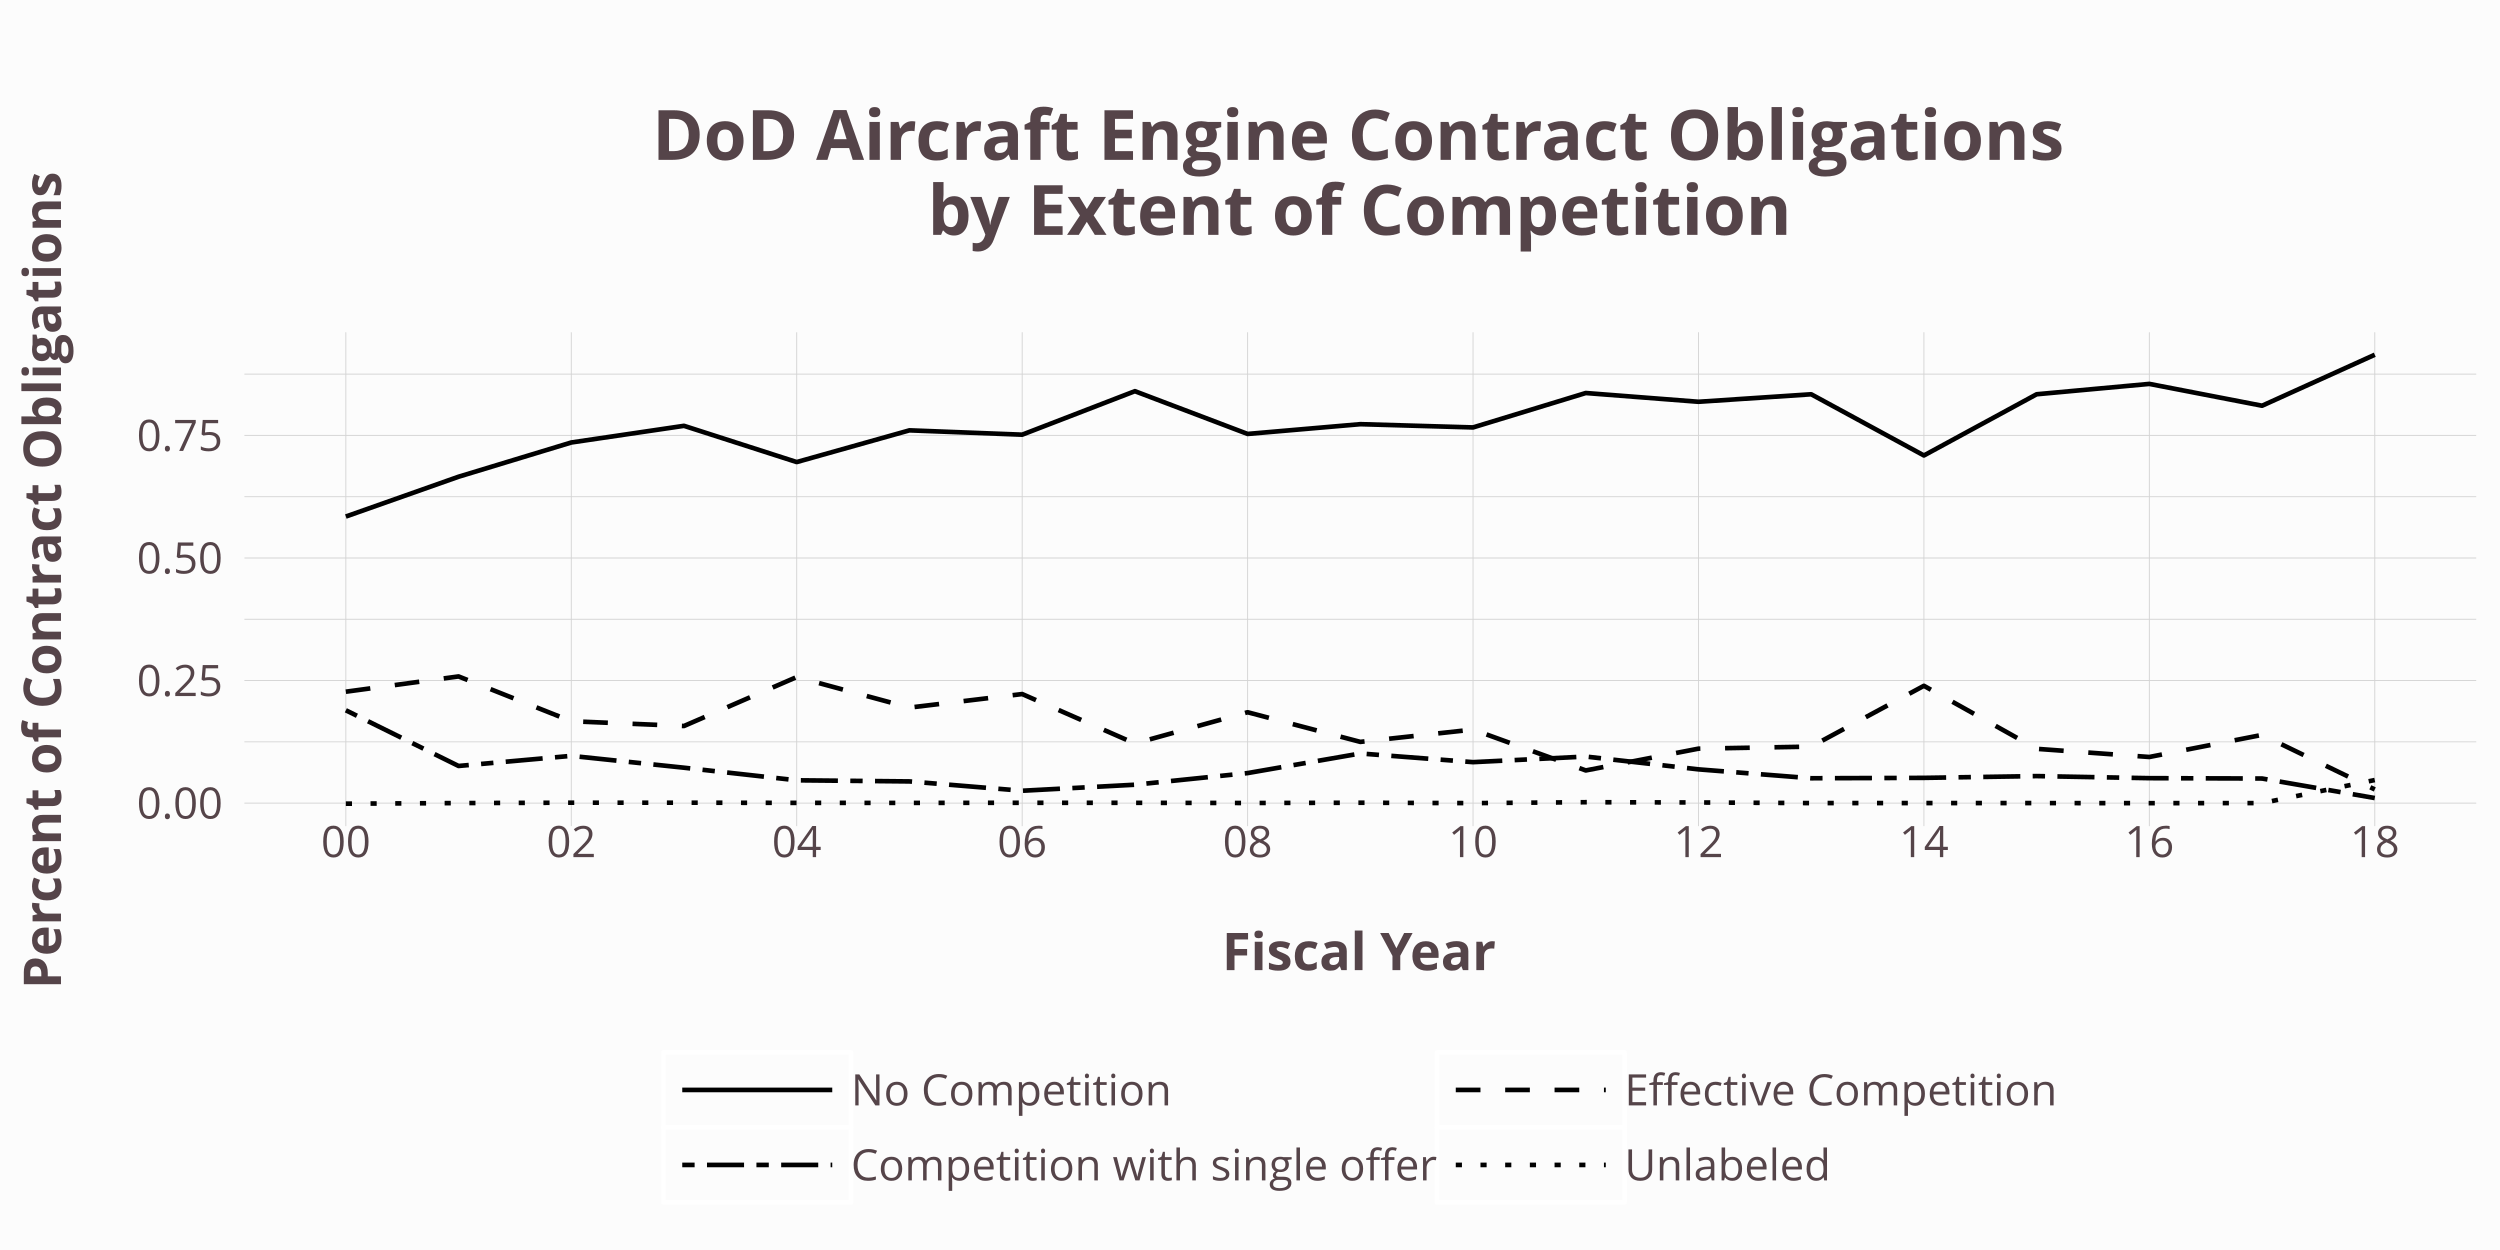
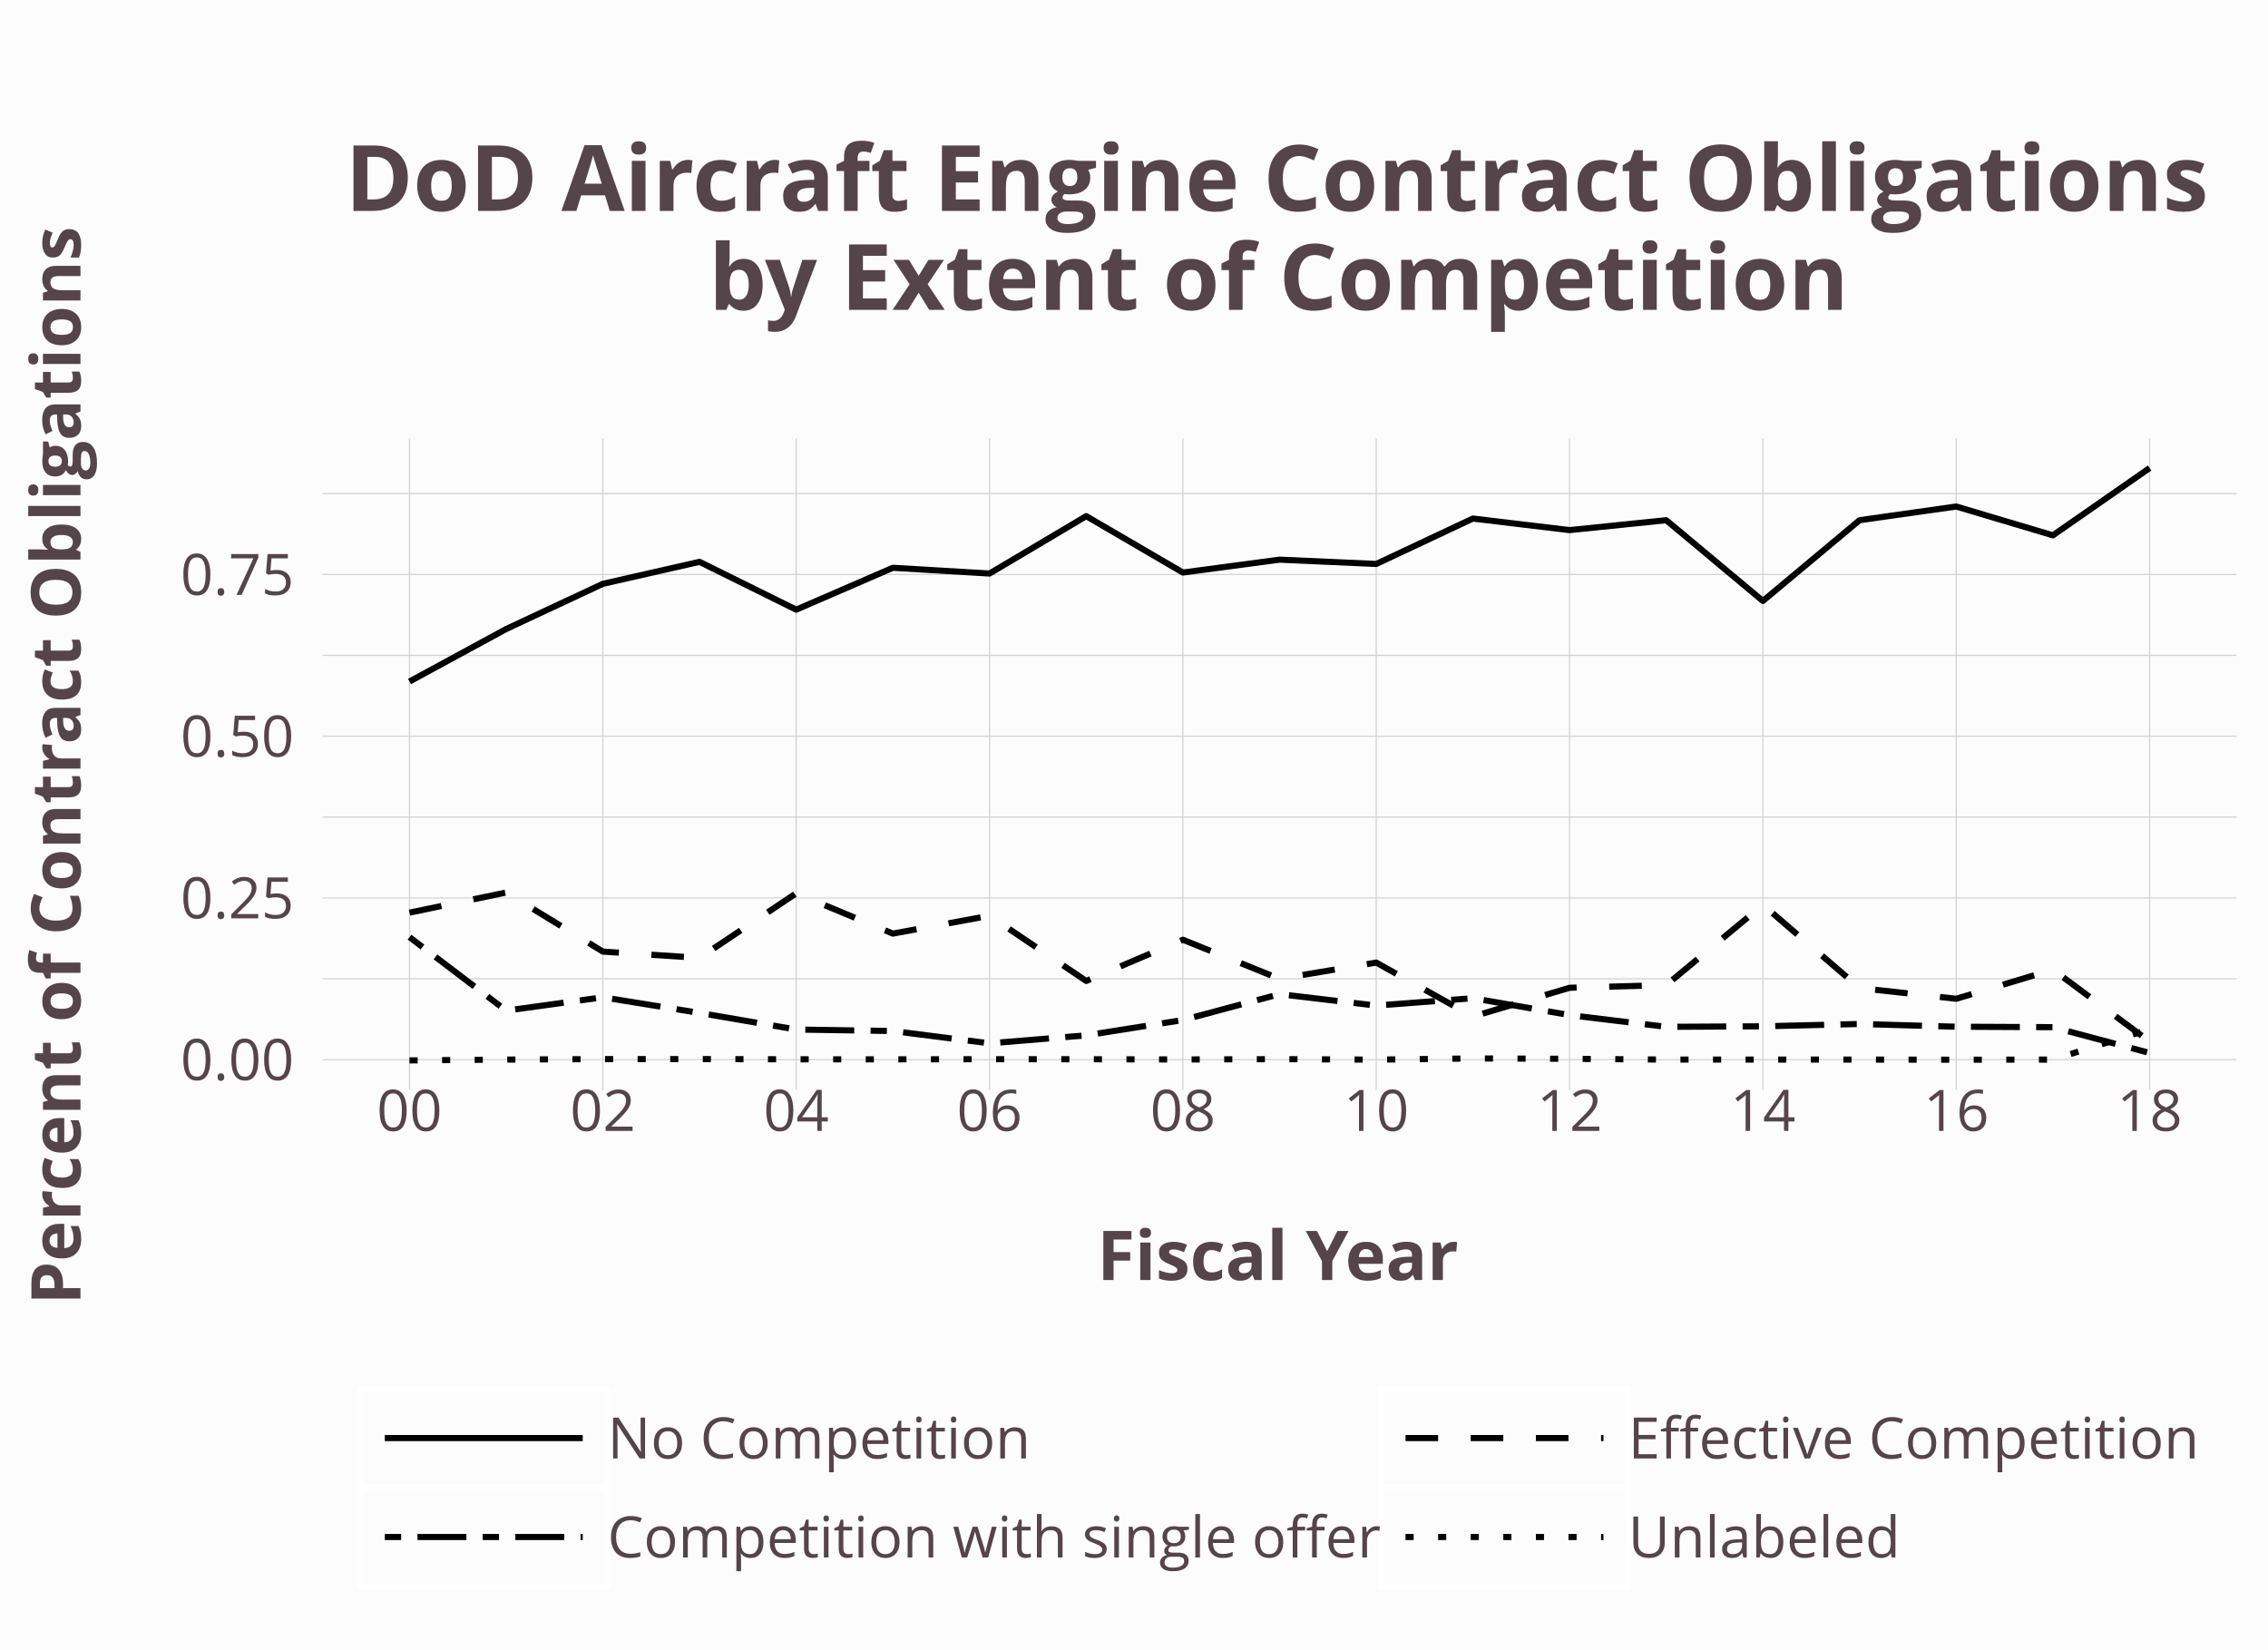
- <svg xmlns="http://www.w3.org/2000/svg" viewBox="0 0 576.00 288.00">
+ <svg xmlns="http://www.w3.org/2000/svg" viewBox="0 0 396.00 288.00">
  <defs>
    <style type="text/css">
    line, polyline, path, rect, circle {
      fill: none;
      stroke: #000000;
      stroke-linecap: round;
      stroke-linejoin: round;
      stroke-miterlimit: 10.00;
    }
  </style>
  </defs>
  <rect width="100%" height="100%" style="stroke: none; fill: #FFFFFF;" />
-   <rect x="0.00" y="0.00" width="576.00" height="288.00" style="stroke-width: 1.07; stroke: #FCFCFC; fill: #FCFCFC;" />
+   <rect x="0.00" y="0.00" width="396.00" height="288.00" style="stroke-width: 1.07; stroke: #FCFCFC; fill: #FCFCFC;" />
  <defs>
-     <clipPath id="cpNTYuMzExfDU3MC41MjF8MTkwLjM0M3w3Ni41NTcz">
-       <rect x="56.31" y="76.56" width="514.21" height="113.79" />
+     <clipPath id="cpNTYuMzExfDM5MC41MjF8MTkwLjM0M3w3Ni41NTcz">
+       <rect x="56.31" y="76.56" width="334.21" height="113.79" />
    </clipPath>
  </defs>
-   <rect x="56.31" y="76.56" width="514.21" height="113.79" style="stroke-width: 1.07; stroke: #FCFCFC; fill: #FCFCFC;" clip-path="url(#cpNTYuMzExfDU3MC41MjF8MTkwLjM0M3w3Ni41NTcz)" />
-   <polyline points="56.31,170.92 570.52,170.92 " style="stroke-width: 0.21; stroke: #D3D3D3; stroke-linecap: butt;" clip-path="url(#cpNTYuMzExfDU3MC41MjF8MTkwLjM0M3w3Ni41NTcz)" />
-   <polyline points="56.31,142.68 570.52,142.68 " style="stroke-width: 0.21; stroke: #D3D3D3; stroke-linecap: butt;" clip-path="url(#cpNTYuMzExfDU3MC41MjF8MTkwLjM0M3w3Ni41NTcz)" />
-   <polyline points="56.31,114.44 570.52,114.44 " style="stroke-width: 0.21; stroke: #D3D3D3; stroke-linecap: butt;" clip-path="url(#cpNTYuMzExfDU3MC41MjF8MTkwLjM0M3w3Ni41NTcz)" />
-   <polyline points="56.31,86.20 570.52,86.20 " style="stroke-width: 0.21; stroke: #D3D3D3; stroke-linecap: butt;" clip-path="url(#cpNTYuMzExfDU3MC41MjF8MTkwLjM0M3w3Ni41NTcz)" />
-   <polyline points="56.31,185.04 570.52,185.04 " style="stroke-width: 0.21; stroke: #D3D3D3; stroke-linecap: butt;" clip-path="url(#cpNTYuMzExfDU3MC41MjF8MTkwLjM0M3w3Ni41NTcz)" />
-   <polyline points="56.31,156.80 570.52,156.80 " style="stroke-width: 0.21; stroke: #D3D3D3; stroke-linecap: butt;" clip-path="url(#cpNTYuMzExfDU3MC41MjF8MTkwLjM0M3w3Ni41NTcz)" />
-   <polyline points="56.31,128.56 570.52,128.56 " style="stroke-width: 0.21; stroke: #D3D3D3; stroke-linecap: butt;" clip-path="url(#cpNTYuMzExfDU3MC41MjF8MTkwLjM0M3w3Ni41NTcz)" />
-   <polyline points="56.31,100.32 570.52,100.32 " style="stroke-width: 0.21; stroke: #D3D3D3; stroke-linecap: butt;" clip-path="url(#cpNTYuMzExfDU3MC41MjF8MTkwLjM0M3w3Ni41NTcz)" />
-   <polyline points="79.68,190.34 79.68,76.56 " style="stroke-width: 0.21; stroke: #D3D3D3; stroke-linecap: butt;" clip-path="url(#cpNTYuMzExfDU3MC41MjF8MTkwLjM0M3w3Ni41NTcz)" />
-   <polyline points="131.62,190.34 131.62,76.56 " style="stroke-width: 0.21; stroke: #D3D3D3; stroke-linecap: butt;" clip-path="url(#cpNTYuMzExfDU3MC41MjF8MTkwLjM0M3w3Ni41NTcz)" />
-   <polyline points="183.56,190.34 183.56,76.56 " style="stroke-width: 0.21; stroke: #D3D3D3; stroke-linecap: butt;" clip-path="url(#cpNTYuMzExfDU3MC41MjF8MTkwLjM0M3w3Ni41NTcz)" />
-   <polyline points="235.51,190.34 235.51,76.56 " style="stroke-width: 0.21; stroke: #D3D3D3; stroke-linecap: butt;" clip-path="url(#cpNTYuMzExfDU3MC41MjF8MTkwLjM0M3w3Ni41NTcz)" />
-   <polyline points="287.45,190.34 287.45,76.56 " style="stroke-width: 0.21; stroke: #D3D3D3; stroke-linecap: butt;" clip-path="url(#cpNTYuMzExfDU3MC41MjF8MTkwLjM0M3w3Ni41NTcz)" />
-   <polyline points="339.39,190.34 339.39,76.56 " style="stroke-width: 0.21; stroke: #D3D3D3; stroke-linecap: butt;" clip-path="url(#cpNTYuMzExfDU3MC41MjF8MTkwLjM0M3w3Ni41NTcz)" />
-   <polyline points="391.33,190.34 391.33,76.56 " style="stroke-width: 0.21; stroke: #D3D3D3; stroke-linecap: butt;" clip-path="url(#cpNTYuMzExfDU3MC41MjF8MTkwLjM0M3w3Ni41NTcz)" />
-   <polyline points="443.27,190.34 443.27,76.56 " style="stroke-width: 0.21; stroke: #D3D3D3; stroke-linecap: butt;" clip-path="url(#cpNTYuMzExfDU3MC41MjF8MTkwLjM0M3w3Ni41NTcz)" />
-   <polyline points="495.21,190.34 495.21,76.56 " style="stroke-width: 0.21; stroke: #D3D3D3; stroke-linecap: butt;" clip-path="url(#cpNTYuMzExfDU3MC41MjF8MTkwLjM0M3w3Ni41NTcz)" />
-   <polyline points="547.15,190.34 547.15,76.56 " style="stroke-width: 0.21; stroke: #D3D3D3; stroke-linecap: butt;" clip-path="url(#cpNTYuMzExfDU3MC41MjF8MTkwLjM0M3w3Ni41NTcz)" />
-   <polyline points="79.68,119.01 105.65,109.84 131.62,101.95 157.59,98.11 183.56,106.46 209.54,99.15 235.51,100.15 261.48,90.13 287.45,99.98 313.42,97.73 339.39,98.48 365.36,90.55 391.33,92.57 417.30,90.84 443.27,104.94 469.24,90.84 495.21,88.45 521.18,93.48 547.15,81.73 " style="stroke-width: 1.07; stroke-linecap: butt;" clip-path="url(#cpNTYuMzExfDU3MC41MjF8MTkwLjM0M3w3Ni41NTcz)" />
-   <polyline points="79.68,163.65 105.65,176.48 131.62,174.15 157.59,176.88 183.56,179.78 209.54,180.04 235.51,182.19 261.48,180.80 287.45,178.12 313.42,173.60 339.39,175.60 365.36,174.31 391.33,177.26 417.30,179.31 443.27,179.22 469.24,178.81 495.21,179.29 521.18,179.37 547.15,183.87 " style="stroke-width: 1.07; stroke-dasharray: 2.85,2.85,8.54,2.85; stroke-linecap: butt;" clip-path="url(#cpNTYuMzExfDU3MC41MjF8MTkwLjM0M3w3Ni41NTcz)" />
-   <polyline points="79.68,159.37 105.65,155.85 131.62,166.17 157.59,167.27 183.56,155.99 209.54,163.03 235.51,159.91 261.48,171.30 287.45,164.10 313.42,170.93 339.39,168.09 365.36,177.51 391.33,172.49 417.30,172.02 443.27,158.01 469.24,172.53 495.21,174.41 521.18,169.32 547.15,181.89 " style="stroke-width: 1.07; stroke-dasharray: 5.69,5.69; stroke-linecap: butt;" clip-path="url(#cpNTYuMzExfDU3MC41MjF8MTkwLjM0M3w3Ni41NTcz)" />
-   <polyline points="79.68,185.17 105.65,185.03 131.62,184.94 157.59,184.94 183.56,184.98 209.54,184.99 235.51,184.96 261.48,184.97 287.45,185.01 313.42,184.95 339.39,185.04 365.36,184.83 391.33,184.89 417.30,185.03 443.27,185.03 469.24,185.03 495.21,185.05 521.18,185.03 547.15,179.72 " style="stroke-width: 1.07; stroke-dasharray: 1.42,4.27; stroke-linecap: butt;" clip-path="url(#cpNTYuMzExfDU3MC41MjF8MTkwLjM0M3w3Ni41NTcz)" />
+   <rect x="56.31" y="76.56" width="334.21" height="113.79" style="stroke-width: 1.07; stroke: #FCFCFC; fill: #FCFCFC;" clip-path="url(#cpNTYuMzExfDM5MC41MjF8MTkwLjM0M3w3Ni41NTcz)" />
+   <polyline points="56.31,170.92 390.52,170.92 " style="stroke-width: 0.21; stroke: #D3D3D3; stroke-linecap: butt;" clip-path="url(#cpNTYuMzExfDM5MC41MjF8MTkwLjM0M3w3Ni41NTcz)" />
+   <polyline points="56.31,142.68 390.52,142.68 " style="stroke-width: 0.21; stroke: #D3D3D3; stroke-linecap: butt;" clip-path="url(#cpNTYuMzExfDM5MC41MjF8MTkwLjM0M3w3Ni41NTcz)" />
+   <polyline points="56.31,114.44 390.52,114.44 " style="stroke-width: 0.21; stroke: #D3D3D3; stroke-linecap: butt;" clip-path="url(#cpNTYuMzExfDM5MC41MjF8MTkwLjM0M3w3Ni41NTcz)" />
+   <polyline points="56.31,86.20 390.52,86.20 " style="stroke-width: 0.21; stroke: #D3D3D3; stroke-linecap: butt;" clip-path="url(#cpNTYuMzExfDM5MC41MjF8MTkwLjM0M3w3Ni41NTcz)" />
+   <polyline points="56.31,185.04 390.52,185.04 " style="stroke-width: 0.21; stroke: #D3D3D3; stroke-linecap: butt;" clip-path="url(#cpNTYuMzExfDM5MC41MjF8MTkwLjM0M3w3Ni41NTcz)" />
+   <polyline points="56.31,156.80 390.52,156.80 " style="stroke-width: 0.21; stroke: #D3D3D3; stroke-linecap: butt;" clip-path="url(#cpNTYuMzExfDM5MC41MjF8MTkwLjM0M3w3Ni41NTcz)" />
+   <polyline points="56.31,128.56 390.52,128.56 " style="stroke-width: 0.21; stroke: #D3D3D3; stroke-linecap: butt;" clip-path="url(#cpNTYuMzExfDM5MC41MjF8MTkwLjM0M3w3Ni41NTcz)" />
+   <polyline points="56.31,100.32 390.52,100.32 " style="stroke-width: 0.21; stroke: #D3D3D3; stroke-linecap: butt;" clip-path="url(#cpNTYuMzExfDM5MC41MjF8MTkwLjM0M3w3Ni41NTcz)" />
+   <polyline points="71.50,190.34 71.50,76.56 " style="stroke-width: 0.21; stroke: #D3D3D3; stroke-linecap: butt;" clip-path="url(#cpNTYuMzExfDM5MC41MjF8MTkwLjM0M3w3Ni41NTcz)" />
+   <polyline points="105.26,190.34 105.26,76.56 " style="stroke-width: 0.21; stroke: #D3D3D3; stroke-linecap: butt;" clip-path="url(#cpNTYuMzExfDM5MC41MjF8MTkwLjM0M3w3Ni41NTcz)" />
+   <polyline points="139.02,190.34 139.02,76.56 " style="stroke-width: 0.21; stroke: #D3D3D3; stroke-linecap: butt;" clip-path="url(#cpNTYuMzExfDM5MC41MjF8MTkwLjM0M3w3Ni41NTcz)" />
+   <polyline points="172.78,190.34 172.78,76.56 " style="stroke-width: 0.21; stroke: #D3D3D3; stroke-linecap: butt;" clip-path="url(#cpNTYuMzExfDM5MC41MjF8MTkwLjM0M3w3Ni41NTcz)" />
+   <polyline points="206.54,190.34 206.54,76.56 " style="stroke-width: 0.21; stroke: #D3D3D3; stroke-linecap: butt;" clip-path="url(#cpNTYuMzExfDM5MC41MjF8MTkwLjM0M3w3Ni41NTcz)" />
+   <polyline points="240.30,190.34 240.30,76.56 " style="stroke-width: 0.21; stroke: #D3D3D3; stroke-linecap: butt;" clip-path="url(#cpNTYuMzExfDM5MC41MjF8MTkwLjM0M3w3Ni41NTcz)" />
+   <polyline points="274.05,190.34 274.05,76.56 " style="stroke-width: 0.21; stroke: #D3D3D3; stroke-linecap: butt;" clip-path="url(#cpNTYuMzExfDM5MC41MjF8MTkwLjM0M3w3Ni41NTcz)" />
+   <polyline points="307.81,190.34 307.81,76.56 " style="stroke-width: 0.21; stroke: #D3D3D3; stroke-linecap: butt;" clip-path="url(#cpNTYuMzExfDM5MC41MjF8MTkwLjM0M3w3Ni41NTcz)" />
+   <polyline points="341.57,190.34 341.57,76.56 " style="stroke-width: 0.21; stroke: #D3D3D3; stroke-linecap: butt;" clip-path="url(#cpNTYuMzExfDM5MC41MjF8MTkwLjM0M3w3Ni41NTcz)" />
+   <polyline points="375.33,190.34 375.33,76.56 " style="stroke-width: 0.21; stroke: #D3D3D3; stroke-linecap: butt;" clip-path="url(#cpNTYuMzExfDM5MC41MjF8MTkwLjM0M3w3Ni41NTcz)" />
+   <polyline points="71.50,119.01 88.38,109.84 105.26,101.95 122.14,98.11 139.02,106.46 155.90,99.15 172.78,100.15 189.66,90.13 206.54,99.98 223.42,97.73 240.30,98.48 257.17,90.55 274.05,92.57 290.93,90.84 307.81,104.94 324.69,90.84 341.57,88.45 358.45,93.48 375.33,81.73 " style="stroke-width: 1.07; stroke-linecap: butt;" clip-path="url(#cpNTYuMzExfDM5MC41MjF8MTkwLjM0M3w3Ni41NTcz)" />
+   <polyline points="71.50,163.65 88.38,176.48 105.26,174.15 122.14,176.88 139.02,179.78 155.90,180.04 172.78,182.19 189.66,180.80 206.54,178.12 223.42,173.60 240.30,175.60 257.17,174.31 274.05,177.26 290.93,179.31 307.81,179.22 324.69,178.81 341.57,179.29 358.45,179.37 375.33,183.87 " style="stroke-width: 1.07; stroke-dasharray: 2.85,2.85,8.54,2.85; stroke-linecap: butt;" clip-path="url(#cpNTYuMzExfDM5MC41MjF8MTkwLjM0M3w3Ni41NTcz)" />
+   <polyline points="71.50,159.37 88.38,155.85 105.26,166.17 122.14,167.27 139.02,155.99 155.90,163.03 172.78,159.91 189.66,171.30 206.54,164.10 223.42,170.93 240.30,168.09 257.17,177.51 274.05,172.49 290.93,172.02 307.81,158.01 324.69,172.53 341.57,174.41 358.45,169.32 375.33,181.89 " style="stroke-width: 1.07; stroke-dasharray: 5.69,5.69; stroke-linecap: butt;" clip-path="url(#cpNTYuMzExfDM5MC41MjF8MTkwLjM0M3w3Ni41NTcz)" />
+   <polyline points="71.50,185.17 88.38,185.03 105.26,184.94 122.14,184.94 139.02,184.98 155.90,184.99 172.78,184.96 189.66,184.97 206.54,185.01 223.42,184.95 240.30,185.04 257.17,184.83 274.05,184.89 290.93,185.03 307.81,185.03 324.69,185.03 341.57,185.05 358.45,185.03 375.33,179.72 " style="stroke-width: 1.07; stroke-dasharray: 1.42,4.27; stroke-linecap: butt;" clip-path="url(#cpNTYuMzExfDM5MC41MjF8MTkwLjM0M3w3Ni41NTcz)" />
  <defs>
-     <clipPath id="cpMHw1NzZ8Mjg4fDA=">
-       <rect x="0.00" y="0.00" width="576.00" height="288.00" />
+     <clipPath id="cpMHwzOTZ8Mjg4fDA=">
+       <rect x="0.00" y="0.00" width="396.00" height="288.00" />
    </clipPath>
  </defs>
-   <g clip-path="url(#cpMHw1NzZ8Mjg4fDA=)">
+   <g clip-path="url(#cpMHwzOTZ8Mjg4fDA=)">
    <text x="31.52" y="188.61" style="font-size: 10.00px; fill: #554449; font-family: Open Sans;" textLength="19.81px" lengthAdjust="spacingAndGlyphs">0.00</text>
  </g>
-   <g clip-path="url(#cpMHw1NzZ8Mjg4fDA=)">
+   <g clip-path="url(#cpMHwzOTZ8Mjg4fDA=)">
    <text x="31.52" y="160.37" style="font-size: 10.00px; fill: #554449; font-family: Open Sans;" textLength="19.81px" lengthAdjust="spacingAndGlyphs">0.25</text>
  </g>
-   <g clip-path="url(#cpMHw1NzZ8Mjg4fDA=)">
+   <g clip-path="url(#cpMHwzOTZ8Mjg4fDA=)">
    <text x="31.52" y="132.13" style="font-size: 10.00px; fill: #554449; font-family: Open Sans;" textLength="19.81px" lengthAdjust="spacingAndGlyphs">0.50</text>
  </g>
-   <g clip-path="url(#cpMHw1NzZ8Mjg4fDA=)">
+   <g clip-path="url(#cpMHwzOTZ8Mjg4fDA=)">
    <text x="31.52" y="103.89" style="font-size: 10.00px; fill: #554449; font-family: Open Sans;" textLength="19.81px" lengthAdjust="spacingAndGlyphs">0.75</text>
  </g>
-   <polyline points="56.31,185.04 56.31,185.04 " style="stroke-width: 1.07; stroke: #333333; stroke-linecap: butt;" clip-path="url(#cpMHw1NzZ8Mjg4fDA=)" />
-   <polyline points="56.31,156.80 56.31,156.80 " style="stroke-width: 1.07; stroke: #333333; stroke-linecap: butt;" clip-path="url(#cpMHw1NzZ8Mjg4fDA=)" />
-   <polyline points="56.31,128.56 56.31,128.56 " style="stroke-width: 1.07; stroke: #333333; stroke-linecap: butt;" clip-path="url(#cpMHw1NzZ8Mjg4fDA=)" />
-   <polyline points="56.31,100.32 56.31,100.32 " style="stroke-width: 1.07; stroke: #333333; stroke-linecap: butt;" clip-path="url(#cpMHw1NzZ8Mjg4fDA=)" />
-   <polyline points="79.68,190.34 79.68,190.34 " style="stroke-width: 1.07; stroke: #333333; stroke-linecap: butt;" clip-path="url(#cpMHw1NzZ8Mjg4fDA=)" />
-   <polyline points="131.62,190.34 131.62,190.34 " style="stroke-width: 1.07; stroke: #333333; stroke-linecap: butt;" clip-path="url(#cpMHw1NzZ8Mjg4fDA=)" />
-   <polyline points="183.56,190.34 183.56,190.34 " style="stroke-width: 1.07; stroke: #333333; stroke-linecap: butt;" clip-path="url(#cpMHw1NzZ8Mjg4fDA=)" />
-   <polyline points="235.51,190.34 235.51,190.34 " style="stroke-width: 1.07; stroke: #333333; stroke-linecap: butt;" clip-path="url(#cpMHw1NzZ8Mjg4fDA=)" />
-   <polyline points="287.45,190.34 287.45,190.34 " style="stroke-width: 1.07; stroke: #333333; stroke-linecap: butt;" clip-path="url(#cpMHw1NzZ8Mjg4fDA=)" />
-   <polyline points="339.39,190.34 339.39,190.34 " style="stroke-width: 1.07; stroke: #333333; stroke-linecap: butt;" clip-path="url(#cpMHw1NzZ8Mjg4fDA=)" />
-   <polyline points="391.33,190.34 391.33,190.34 " style="stroke-width: 1.07; stroke: #333333; stroke-linecap: butt;" clip-path="url(#cpMHw1NzZ8Mjg4fDA=)" />
-   <polyline points="443.27,190.34 443.27,190.34 " style="stroke-width: 1.07; stroke: #333333; stroke-linecap: butt;" clip-path="url(#cpMHw1NzZ8Mjg4fDA=)" />
-   <polyline points="495.21,190.34 495.21,190.34 " style="stroke-width: 1.07; stroke: #333333; stroke-linecap: butt;" clip-path="url(#cpMHw1NzZ8Mjg4fDA=)" />
-   <polyline points="547.15,190.34 547.15,190.34 " style="stroke-width: 1.07; stroke: #333333; stroke-linecap: butt;" clip-path="url(#cpMHw1NzZ8Mjg4fDA=)" />
-   <g clip-path="url(#cpMHw1NzZ8Mjg4fDA=)">
-     <text x="73.97" y="197.48" style="font-size: 10.00px; fill: #554449; font-family: Open Sans;" textLength="11.44px" lengthAdjust="spacingAndGlyphs">00</text>
+   <polyline points="56.31,185.04 56.31,185.04 " style="stroke-width: 1.07; stroke: #333333; stroke-linecap: butt;" clip-path="url(#cpMHwzOTZ8Mjg4fDA=)" />
+   <polyline points="56.31,156.80 56.31,156.80 " style="stroke-width: 1.07; stroke: #333333; stroke-linecap: butt;" clip-path="url(#cpMHwzOTZ8Mjg4fDA=)" />
+   <polyline points="56.31,128.56 56.31,128.56 " style="stroke-width: 1.07; stroke: #333333; stroke-linecap: butt;" clip-path="url(#cpMHwzOTZ8Mjg4fDA=)" />
+   <polyline points="56.31,100.32 56.31,100.32 " style="stroke-width: 1.07; stroke: #333333; stroke-linecap: butt;" clip-path="url(#cpMHwzOTZ8Mjg4fDA=)" />
+   <polyline points="71.50,190.34 71.50,190.34 " style="stroke-width: 1.07; stroke: #333333; stroke-linecap: butt;" clip-path="url(#cpMHwzOTZ8Mjg4fDA=)" />
+   <polyline points="105.26,190.34 105.26,190.34 " style="stroke-width: 1.07; stroke: #333333; stroke-linecap: butt;" clip-path="url(#cpMHwzOTZ8Mjg4fDA=)" />
+   <polyline points="139.02,190.34 139.02,190.34 " style="stroke-width: 1.07; stroke: #333333; stroke-linecap: butt;" clip-path="url(#cpMHwzOTZ8Mjg4fDA=)" />
+   <polyline points="172.78,190.34 172.78,190.34 " style="stroke-width: 1.07; stroke: #333333; stroke-linecap: butt;" clip-path="url(#cpMHwzOTZ8Mjg4fDA=)" />
+   <polyline points="206.54,190.34 206.54,190.34 " style="stroke-width: 1.07; stroke: #333333; stroke-linecap: butt;" clip-path="url(#cpMHwzOTZ8Mjg4fDA=)" />
+   <polyline points="240.30,190.34 240.30,190.34 " style="stroke-width: 1.07; stroke: #333333; stroke-linecap: butt;" clip-path="url(#cpMHwzOTZ8Mjg4fDA=)" />
+   <polyline points="274.05,190.34 274.05,190.34 " style="stroke-width: 1.07; stroke: #333333; stroke-linecap: butt;" clip-path="url(#cpMHwzOTZ8Mjg4fDA=)" />
+   <polyline points="307.81,190.34 307.81,190.34 " style="stroke-width: 1.07; stroke: #333333; stroke-linecap: butt;" clip-path="url(#cpMHwzOTZ8Mjg4fDA=)" />
+   <polyline points="341.57,190.34 341.57,190.34 " style="stroke-width: 1.07; stroke: #333333; stroke-linecap: butt;" clip-path="url(#cpMHwzOTZ8Mjg4fDA=)" />
+   <polyline points="375.33,190.34 375.33,190.34 " style="stroke-width: 1.07; stroke: #333333; stroke-linecap: butt;" clip-path="url(#cpMHwzOTZ8Mjg4fDA=)" />
+   <g clip-path="url(#cpMHwzOTZ8Mjg4fDA=)">
+     <text x="65.78" y="197.48" style="font-size: 10.00px; fill: #554449; font-family: Open Sans;" textLength="11.44px" lengthAdjust="spacingAndGlyphs">00</text>
  </g>
-   <g clip-path="url(#cpMHw1NzZ8Mjg4fDA=)">
-     <text x="125.91" y="197.48" style="font-size: 10.00px; fill: #554449; font-family: Open Sans;" textLength="11.44px" lengthAdjust="spacingAndGlyphs">02</text>
+   <g clip-path="url(#cpMHwzOTZ8Mjg4fDA=)">
+     <text x="99.54" y="197.48" style="font-size: 10.00px; fill: #554449; font-family: Open Sans;" textLength="11.44px" lengthAdjust="spacingAndGlyphs">02</text>
  </g>
-   <g clip-path="url(#cpMHw1NzZ8Mjg4fDA=)">
-     <text x="177.85" y="197.48" style="font-size: 10.00px; fill: #554449; font-family: Open Sans;" textLength="11.44px" lengthAdjust="spacingAndGlyphs">04</text>
+   <g clip-path="url(#cpMHwzOTZ8Mjg4fDA=)">
+     <text x="133.30" y="197.48" style="font-size: 10.00px; fill: #554449; font-family: Open Sans;" textLength="11.44px" lengthAdjust="spacingAndGlyphs">04</text>
  </g>
-   <g clip-path="url(#cpMHw1NzZ8Mjg4fDA=)">
-     <text x="229.79" y="197.48" style="font-size: 10.00px; fill: #554449; font-family: Open Sans;" textLength="11.44px" lengthAdjust="spacingAndGlyphs">06</text>
+   <g clip-path="url(#cpMHwzOTZ8Mjg4fDA=)">
+     <text x="167.06" y="197.48" style="font-size: 10.00px; fill: #554449; font-family: Open Sans;" textLength="11.44px" lengthAdjust="spacingAndGlyphs">06</text>
  </g>
-   <g clip-path="url(#cpMHw1NzZ8Mjg4fDA=)">
-     <text x="281.73" y="197.48" style="font-size: 10.00px; fill: #554449; font-family: Open Sans;" textLength="11.44px" lengthAdjust="spacingAndGlyphs">08</text>
+   <g clip-path="url(#cpMHwzOTZ8Mjg4fDA=)">
+     <text x="200.82" y="197.48" style="font-size: 10.00px; fill: #554449; font-family: Open Sans;" textLength="11.44px" lengthAdjust="spacingAndGlyphs">08</text>
  </g>
-   <g clip-path="url(#cpMHw1NzZ8Mjg4fDA=)">
-     <text x="333.67" y="197.48" style="font-size: 10.00px; fill: #554449; font-family: Open Sans;" textLength="11.44px" lengthAdjust="spacingAndGlyphs">10</text>
+   <g clip-path="url(#cpMHwzOTZ8Mjg4fDA=)">
+     <text x="234.58" y="197.48" style="font-size: 10.00px; fill: #554449; font-family: Open Sans;" textLength="11.44px" lengthAdjust="spacingAndGlyphs">10</text>
  </g>
-   <g clip-path="url(#cpMHw1NzZ8Mjg4fDA=)">
-     <text x="385.61" y="197.48" style="font-size: 10.00px; fill: #554449; font-family: Open Sans;" textLength="11.44px" lengthAdjust="spacingAndGlyphs">12</text>
+   <g clip-path="url(#cpMHwzOTZ8Mjg4fDA=)">
+     <text x="268.34" y="197.48" style="font-size: 10.00px; fill: #554449; font-family: Open Sans;" textLength="11.44px" lengthAdjust="spacingAndGlyphs">12</text>
  </g>
-   <g clip-path="url(#cpMHw1NzZ8Mjg4fDA=)">
-     <text x="437.55" y="197.48" style="font-size: 10.00px; fill: #554449; font-family: Open Sans;" textLength="11.44px" lengthAdjust="spacingAndGlyphs">14</text>
+   <g clip-path="url(#cpMHwzOTZ8Mjg4fDA=)">
+     <text x="302.09" y="197.48" style="font-size: 10.00px; fill: #554449; font-family: Open Sans;" textLength="11.44px" lengthAdjust="spacingAndGlyphs">14</text>
  </g>
-   <g clip-path="url(#cpMHw1NzZ8Mjg4fDA=)">
-     <text x="489.49" y="197.48" style="font-size: 10.00px; fill: #554449; font-family: Open Sans;" textLength="11.44px" lengthAdjust="spacingAndGlyphs">16</text>
+   <g clip-path="url(#cpMHwzOTZ8Mjg4fDA=)">
+     <text x="335.85" y="197.48" style="font-size: 10.00px; fill: #554449; font-family: Open Sans;" textLength="11.44px" lengthAdjust="spacingAndGlyphs">16</text>
  </g>
-   <g clip-path="url(#cpMHw1NzZ8Mjg4fDA=)">
-     <text x="541.43" y="197.48" style="font-size: 10.00px; fill: #554449; font-family: Open Sans;" textLength="11.44px" lengthAdjust="spacingAndGlyphs">18</text>
+   <g clip-path="url(#cpMHwzOTZ8Mjg4fDA=)">
+     <text x="369.61" y="197.48" style="font-size: 10.00px; fill: #554449; font-family: Open Sans;" textLength="11.44px" lengthAdjust="spacingAndGlyphs">18</text>
  </g>
-   <g clip-path="url(#cpMHw1NzZ8Mjg4fDA=)">
-     <text x="281.57" y="223.52" style="font-size: 12.00px; font-weight: bold; fill: #554449; font-family: Open Sans;" textLength="63.69px" lengthAdjust="spacingAndGlyphs">Fiscal Year</text>
+   <g clip-path="url(#cpMHwzOTZ8Mjg4fDA=)">
+     <text x="191.57" y="223.52" style="font-size: 12.00px; font-weight: bold; fill: #554449; font-family: Open Sans;" textLength="63.69px" lengthAdjust="spacingAndGlyphs">Fiscal Year</text>
  </g>
-   <g clip-path="url(#cpMHw1NzZ8Mjg4fDA=)">
+   <g clip-path="url(#cpMHwzOTZ8Mjg4fDA=)">
    <text transform="translate(14.05,227.83) rotate(-90)" style="font-size: 12.00px; font-weight: bold; fill: #554449; font-family: Open Sans;" textLength="188.75px" lengthAdjust="spacingAndGlyphs">Percent of Contract Obligations</text>
  </g>
-   <rect x="147.39" y="237.00" width="332.05" height="45.52" style="stroke-width: 1.07; stroke: none; fill: #FCFCFC;" clip-path="url(#cpMHw1NzZ8Mjg4fDA=)" />
-   <rect x="152.87" y="242.48" width="43.20" height="17.28" style="stroke-width: 1.07; stroke: #FFFFFF; fill: #FCFCFC;" clip-path="url(#cpMHw1NzZ8Mjg4fDA=)" />
-   <line x1="157.19" y1="251.12" x2="191.75" y2="251.12" style="stroke-width: 1.07; stroke-linecap: butt;" clip-path="url(#cpMHw1NzZ8Mjg4fDA=)" />
-   <rect x="152.87" y="259.76" width="43.20" height="17.28" style="stroke-width: 1.07; stroke: #FFFFFF; fill: #FCFCFC;" clip-path="url(#cpMHw1NzZ8Mjg4fDA=)" />
-   <line x1="157.19" y1="268.40" x2="191.75" y2="268.40" style="stroke-width: 1.07; stroke-dasharray: 2.85,2.85,8.54,2.85; stroke-linecap: butt;" clip-path="url(#cpMHw1NzZ8Mjg4fDA=)" />
-   <rect x="331.09" y="242.48" width="43.20" height="17.28" style="stroke-width: 1.07; stroke: #FFFFFF; fill: #FCFCFC;" clip-path="url(#cpMHw1NzZ8Mjg4fDA=)" />
-   <line x1="335.41" y1="251.12" x2="369.97" y2="251.12" style="stroke-width: 1.07; stroke-dasharray: 5.69,5.69; stroke-linecap: butt;" clip-path="url(#cpMHw1NzZ8Mjg4fDA=)" />
-   <rect x="331.09" y="259.76" width="43.20" height="17.28" style="stroke-width: 1.07; stroke: #FFFFFF; fill: #FCFCFC;" clip-path="url(#cpMHw1NzZ8Mjg4fDA=)" />
-   <line x1="335.41" y1="268.40" x2="369.97" y2="268.40" style="stroke-width: 1.07; stroke-dasharray: 1.42,4.27; stroke-linecap: butt;" clip-path="url(#cpMHw1NzZ8Mjg4fDA=)" />
-   <g clip-path="url(#cpMHw1NzZ8Mjg4fDA=)">
-     <text x="196.07" y="254.69" style="font-size: 10.00px; fill: #554449; font-family: Open Sans;" textLength="73.86px" lengthAdjust="spacingAndGlyphs">No Competition</text>
+   <rect x="57.39" y="237.00" width="332.05" height="45.52" style="stroke-width: 1.07; stroke: none; fill: #FCFCFC;" clip-path="url(#cpMHwzOTZ8Mjg4fDA=)" />
+   <rect x="62.87" y="242.48" width="43.20" height="17.28" style="stroke-width: 1.07; stroke: #FFFFFF; fill: #FCFCFC;" clip-path="url(#cpMHwzOTZ8Mjg4fDA=)" />
+   <line x1="67.19" y1="251.12" x2="101.75" y2="251.12" style="stroke-width: 1.07; stroke-linecap: butt;" clip-path="url(#cpMHwzOTZ8Mjg4fDA=)" />
+   <rect x="62.87" y="259.76" width="43.20" height="17.28" style="stroke-width: 1.07; stroke: #FFFFFF; fill: #FCFCFC;" clip-path="url(#cpMHwzOTZ8Mjg4fDA=)" />
+   <line x1="67.19" y1="268.40" x2="101.75" y2="268.40" style="stroke-width: 1.07; stroke-dasharray: 2.85,2.85,8.54,2.85; stroke-linecap: butt;" clip-path="url(#cpMHwzOTZ8Mjg4fDA=)" />
+   <rect x="241.09" y="242.48" width="43.20" height="17.28" style="stroke-width: 1.07; stroke: #FFFFFF; fill: #FCFCFC;" clip-path="url(#cpMHwzOTZ8Mjg4fDA=)" />
+   <line x1="245.41" y1="251.12" x2="279.97" y2="251.12" style="stroke-width: 1.07; stroke-dasharray: 5.69,5.69; stroke-linecap: butt;" clip-path="url(#cpMHwzOTZ8Mjg4fDA=)" />
+   <rect x="241.09" y="259.76" width="43.20" height="17.28" style="stroke-width: 1.07; stroke: #FFFFFF; fill: #FCFCFC;" clip-path="url(#cpMHwzOTZ8Mjg4fDA=)" />
+   <line x1="245.41" y1="268.40" x2="279.97" y2="268.40" style="stroke-width: 1.07; stroke-dasharray: 1.42,4.27; stroke-linecap: butt;" clip-path="url(#cpMHwzOTZ8Mjg4fDA=)" />
+   <g clip-path="url(#cpMHwzOTZ8Mjg4fDA=)">
+     <text x="106.07" y="254.69" style="font-size: 10.00px; fill: #554449; font-family: Open Sans;" textLength="73.86px" lengthAdjust="spacingAndGlyphs">No Competition</text>
  </g>
-   <g clip-path="url(#cpMHw1NzZ8Mjg4fDA=)">
-     <text x="196.07" y="271.97" style="font-size: 10.00px; fill: #554449; font-family: Open Sans;" textLength="135.02px" lengthAdjust="spacingAndGlyphs">Competition with single offer</text>
+   <g clip-path="url(#cpMHwzOTZ8Mjg4fDA=)">
+     <text x="106.07" y="271.97" style="font-size: 10.00px; fill: #554449; font-family: Open Sans;" textLength="135.02px" lengthAdjust="spacingAndGlyphs">Competition with single offer</text>
  </g>
-   <g clip-path="url(#cpMHw1NzZ8Mjg4fDA=)">
-     <text x="374.29" y="254.69" style="font-size: 10.00px; fill: #554449; font-family: Open Sans;" textLength="99.67px" lengthAdjust="spacingAndGlyphs">Effective Competition</text>
+   <g clip-path="url(#cpMHwzOTZ8Mjg4fDA=)">
+     <text x="284.29" y="254.69" style="font-size: 10.00px; fill: #554449; font-family: Open Sans;" textLength="99.67px" lengthAdjust="spacingAndGlyphs">Effective Competition</text>
  </g>
-   <g clip-path="url(#cpMHw1NzZ8Mjg4fDA=)">
-     <text x="374.29" y="271.97" style="font-size: 10.00px; fill: #554449; font-family: Open Sans;" textLength="47.51px" lengthAdjust="spacingAndGlyphs">Unlabeled</text>
+   <g clip-path="url(#cpMHwzOTZ8Mjg4fDA=)">
+     <text x="284.29" y="271.97" style="font-size: 10.00px; fill: #554449; font-family: Open Sans;" textLength="47.51px" lengthAdjust="spacingAndGlyphs">Unlabeled</text>
  </g>
-   <g clip-path="url(#cpMHw1NzZ8Mjg4fDA=)">
-     <text x="150.28" y="36.83" style="font-size: 16.00px; font-weight: bold; fill: #554449; font-family: Open Sans;" textLength="326.27px" lengthAdjust="spacingAndGlyphs">DoD Aircraft Engine Contract Obligations</text>
+   <g clip-path="url(#cpMHwzOTZ8Mjg4fDA=)">
+     <text x="60.28" y="36.83" style="font-size: 16.00px; font-weight: bold; fill: #554449; font-family: Open Sans;" textLength="326.27px" lengthAdjust="spacingAndGlyphs">DoD Aircraft Engine Contract Obligations</text>
  </g>
-   <g clip-path="url(#cpMHw1NzZ8Mjg4fDA=)">
-     <text x="213.75" y="54.11" style="font-size: 16.00px; font-weight: bold; fill: #554449; font-family: Open Sans;" textLength="199.34px" lengthAdjust="spacingAndGlyphs">by Extent of Competition</text>
+   <g clip-path="url(#cpMHwzOTZ8Mjg4fDA=)">
+     <text x="123.75" y="54.11" style="font-size: 16.00px; font-weight: bold; fill: #554449; font-family: Open Sans;" textLength="199.34px" lengthAdjust="spacingAndGlyphs">by Extent of Competition</text>
  </g>
</svg>
